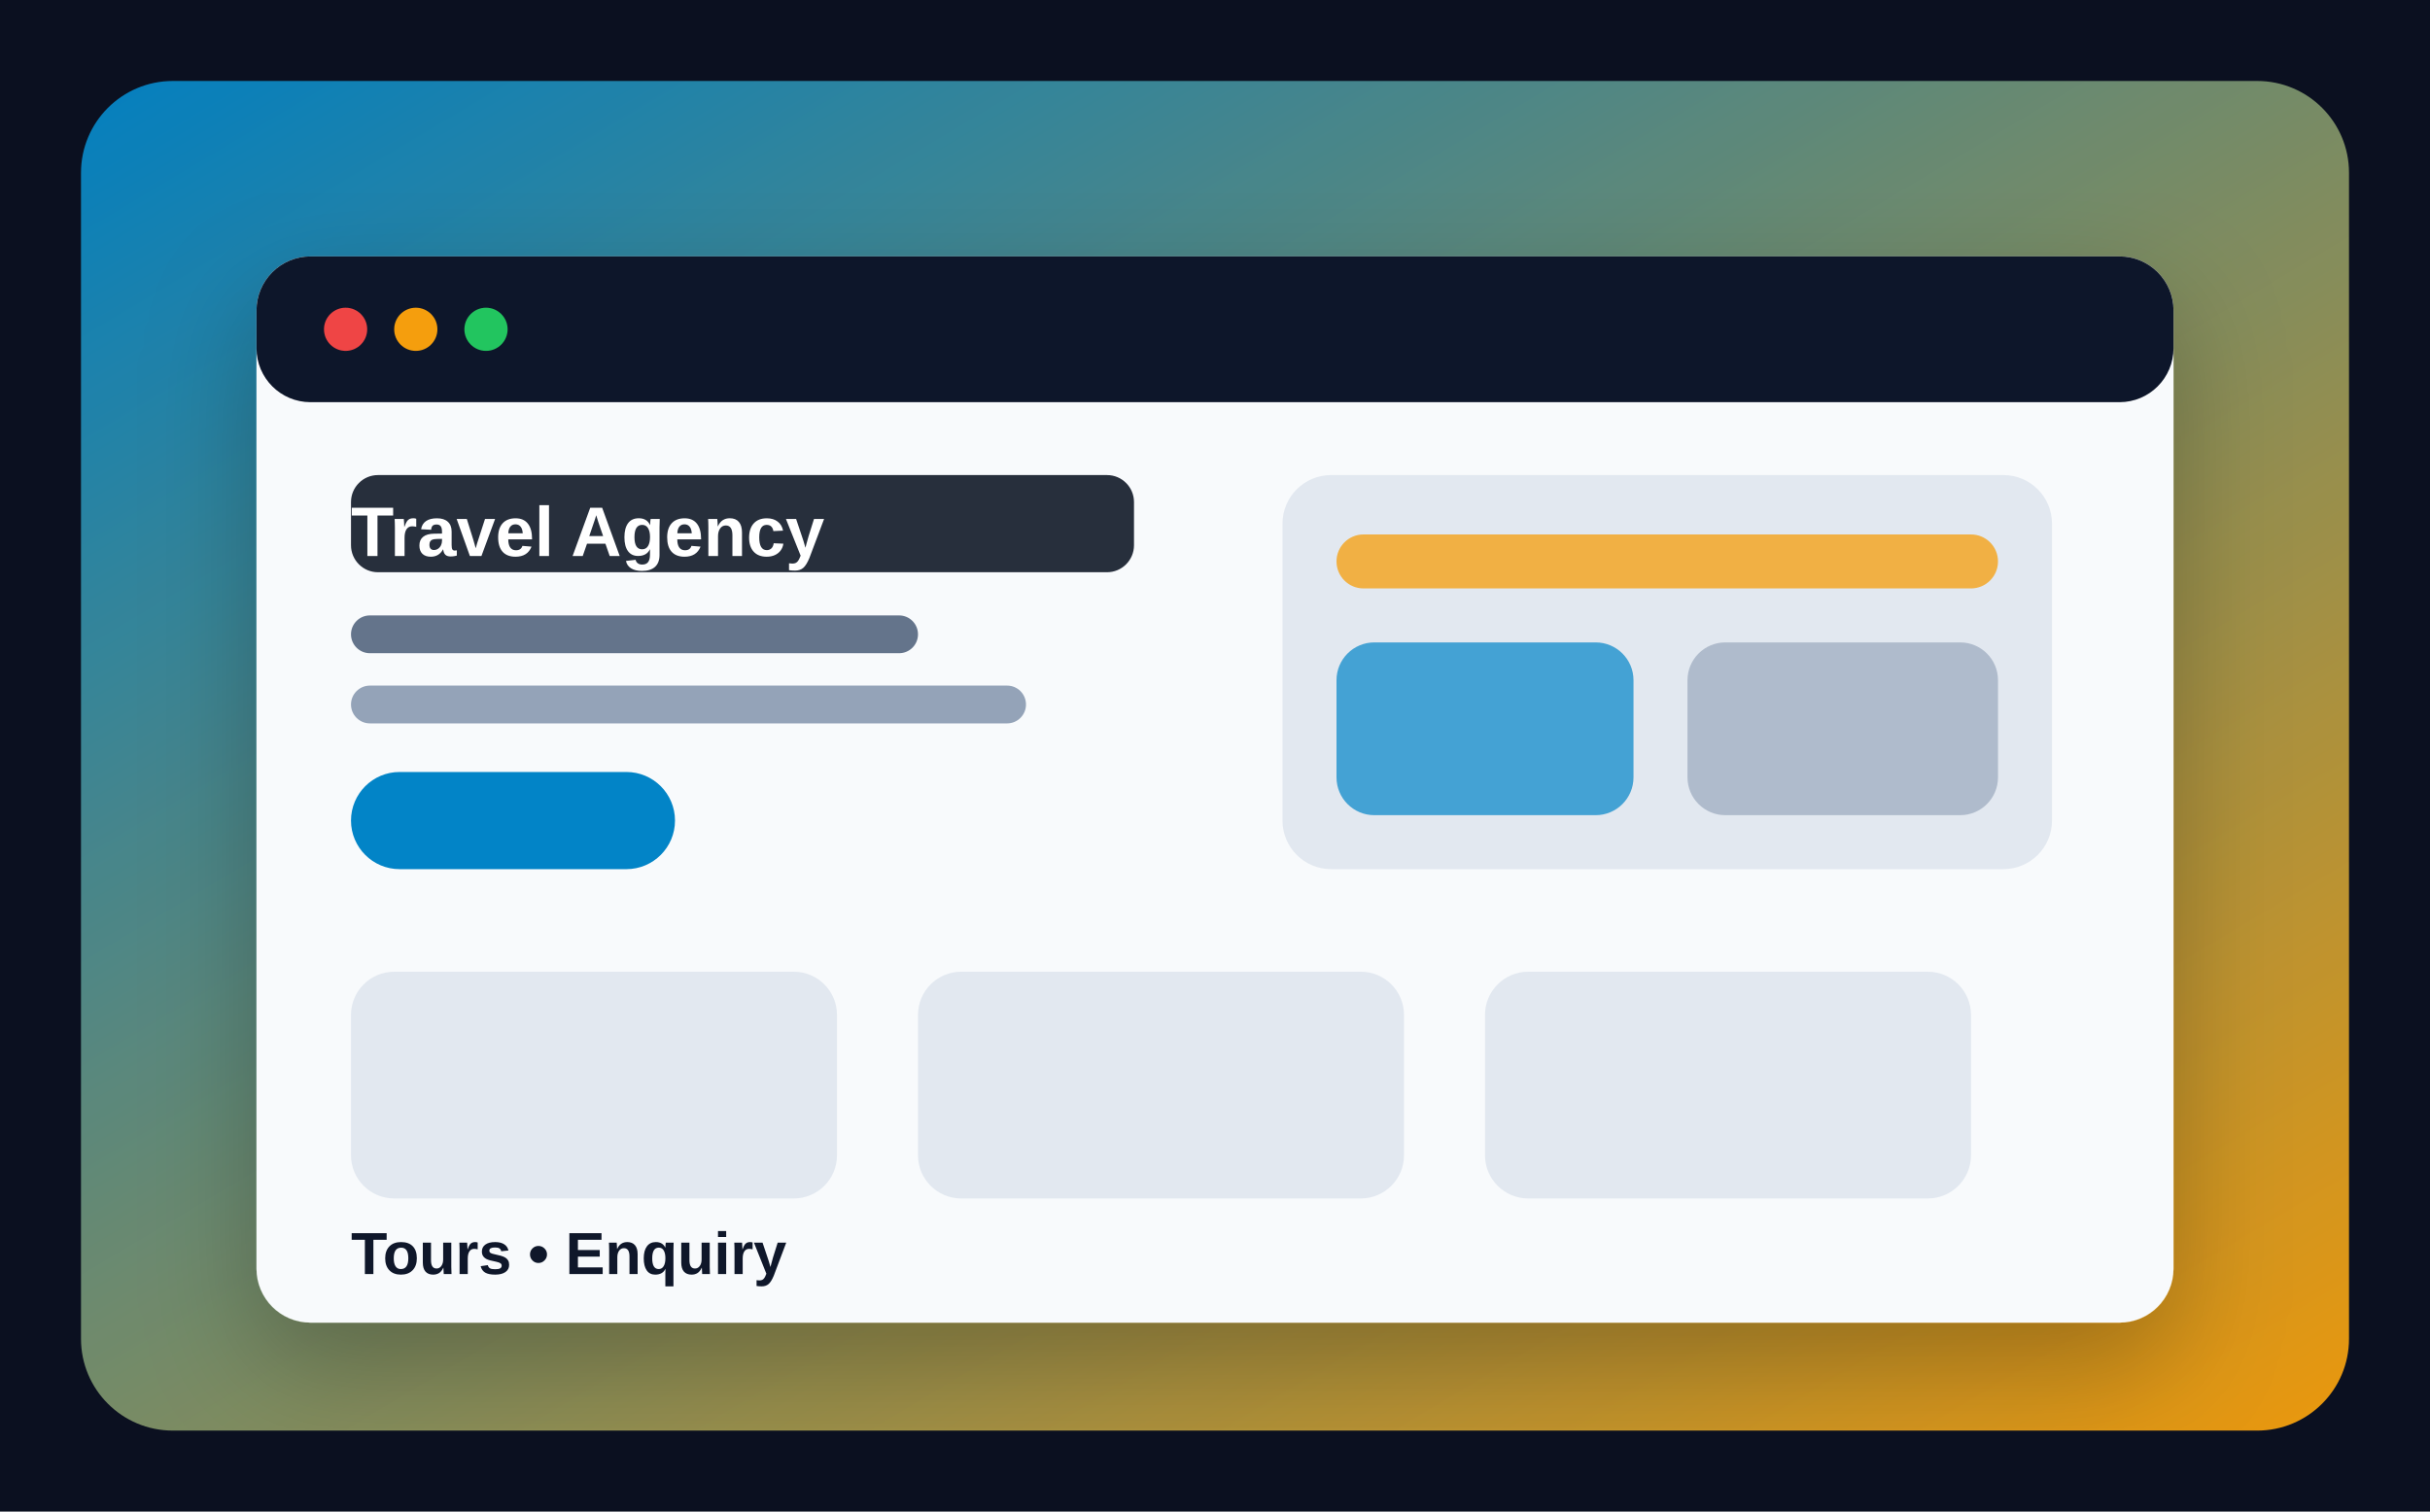
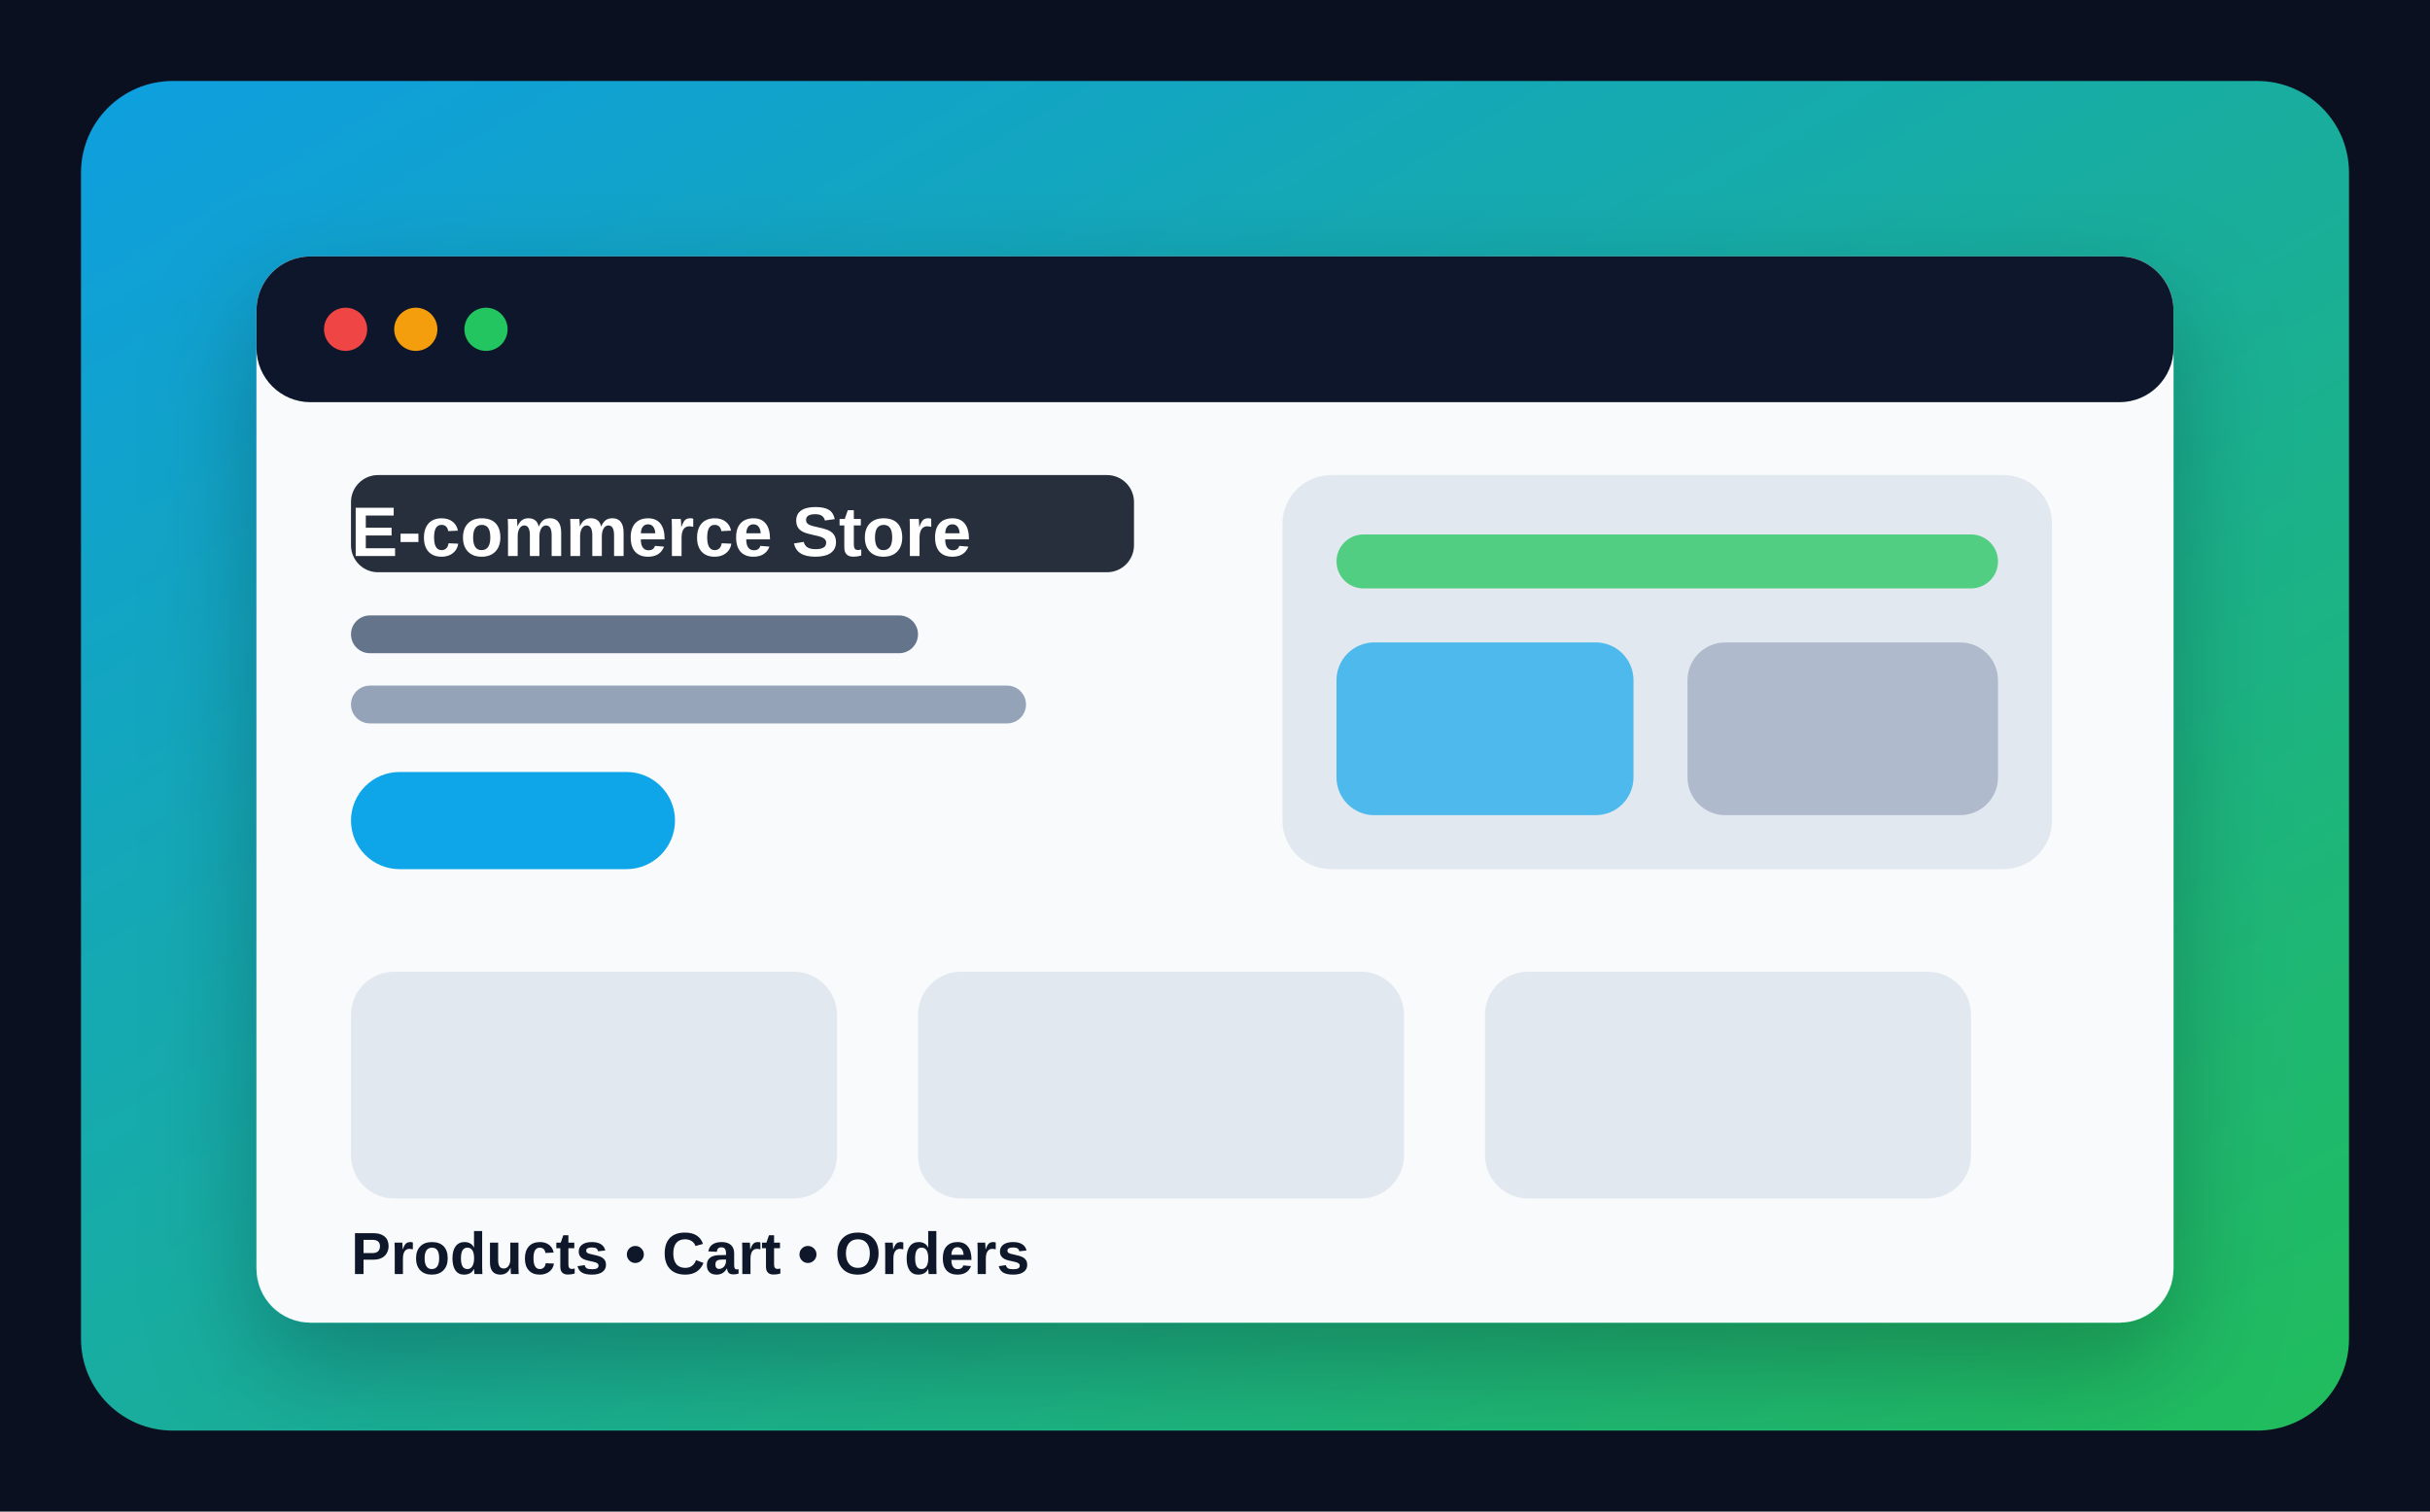
<svg xmlns="http://www.w3.org/2000/svg" width="900" height="560" viewBox="0 0 900 560">
  <defs>
    <linearGradient id="g" x1="0" y1="0" x2="1" y2="1">
-       <stop stop-color="#0284c7" />
-       <stop offset="1" stop-color="#f59e0b" />
+       <stop stop-color="#0ea5e9" />
+       <stop offset="1" stop-color="#22c55e" />
    </linearGradient>
    <filter id="s">
      <feDropShadow dx="0" dy="16" stdDeviation="20" flood-opacity=".25" />
    </filter>
  </defs>
  <rect width="900" height="560" fill="#0b1020" />
  <rect x="30" y="30" width="840" height="500" rx="34" fill="url(#g)" opacity=".95" />
  <g filter="url(#s)">
    <rect x="95" y="95" width="710" height="395" rx="20" fill="#f8fafc" />
    <rect x="95" y="95" width="710" height="54" rx="20" fill="#0f172a" />
    <circle cx="128" cy="122" r="8" fill="#ef4444" />
    <circle cx="154" cy="122" r="8" fill="#f59e0b" />
    <circle cx="180" cy="122" r="8" fill="#22c55e" />
  </g>
  <rect x="130" y="176" width="290" height="36" rx="10" fill="#111827" opacity=".9" />
  <rect x="130" y="228" width="210" height="14" rx="7" fill="#64748b" />
  <rect x="130" y="254" width="250" height="14" rx="7" fill="#94a3b8" />
-   <rect x="130" y="286" width="120" height="36" rx="18" fill="#0284c7" />
+   <rect x="130" y="286" width="120" height="36" rx="18" fill="#0ea5e9" />
  <rect x="475" y="176" width="285" height="146" rx="18" fill="#e2e8f0" />
-   <rect x="495" y="198" width="245" height="20" rx="10" fill="#f59e0b" opacity=".75" />
-   <rect x="495" y="238" width="110" height="64" rx="14" fill="#0284c7" opacity=".70" />
+   <rect x="495" y="198" width="245" height="20" rx="10" fill="#22c55e" opacity=".75" />
+   <rect x="495" y="238" width="110" height="64" rx="14" fill="#0ea5e9" opacity=".70" />
  <rect x="625" y="238" width="115" height="64" rx="14" fill="#94a3b8" opacity=".65" />
  <rect x="130" y="360" width="180" height="84" rx="16" fill="#e2e8f0" />
  <rect x="340" y="360" width="180" height="84" rx="16" fill="#e2e8f0" />
  <rect x="550" y="360" width="180" height="84" rx="16" fill="#e2e8f0" />
-   <text x="130" y="206" font-family="Arial, sans-serif" font-size="26" font-weight="800" fill="#fff">Travel Agency</text>
-   <text x="130" y="472" font-family="Arial, sans-serif" font-size="22" font-weight="700" fill="#0f172a">Tours • Enquiry</text>
+   <text x="130" y="206" font-family="Arial, sans-serif" font-size="26" font-weight="800" fill="#fff">E-commerce Store</text>
+   <text x="130" y="472" font-family="Arial, sans-serif" font-size="22" font-weight="700" fill="#0f172a">Products • Cart • Orders</text>
</svg>
